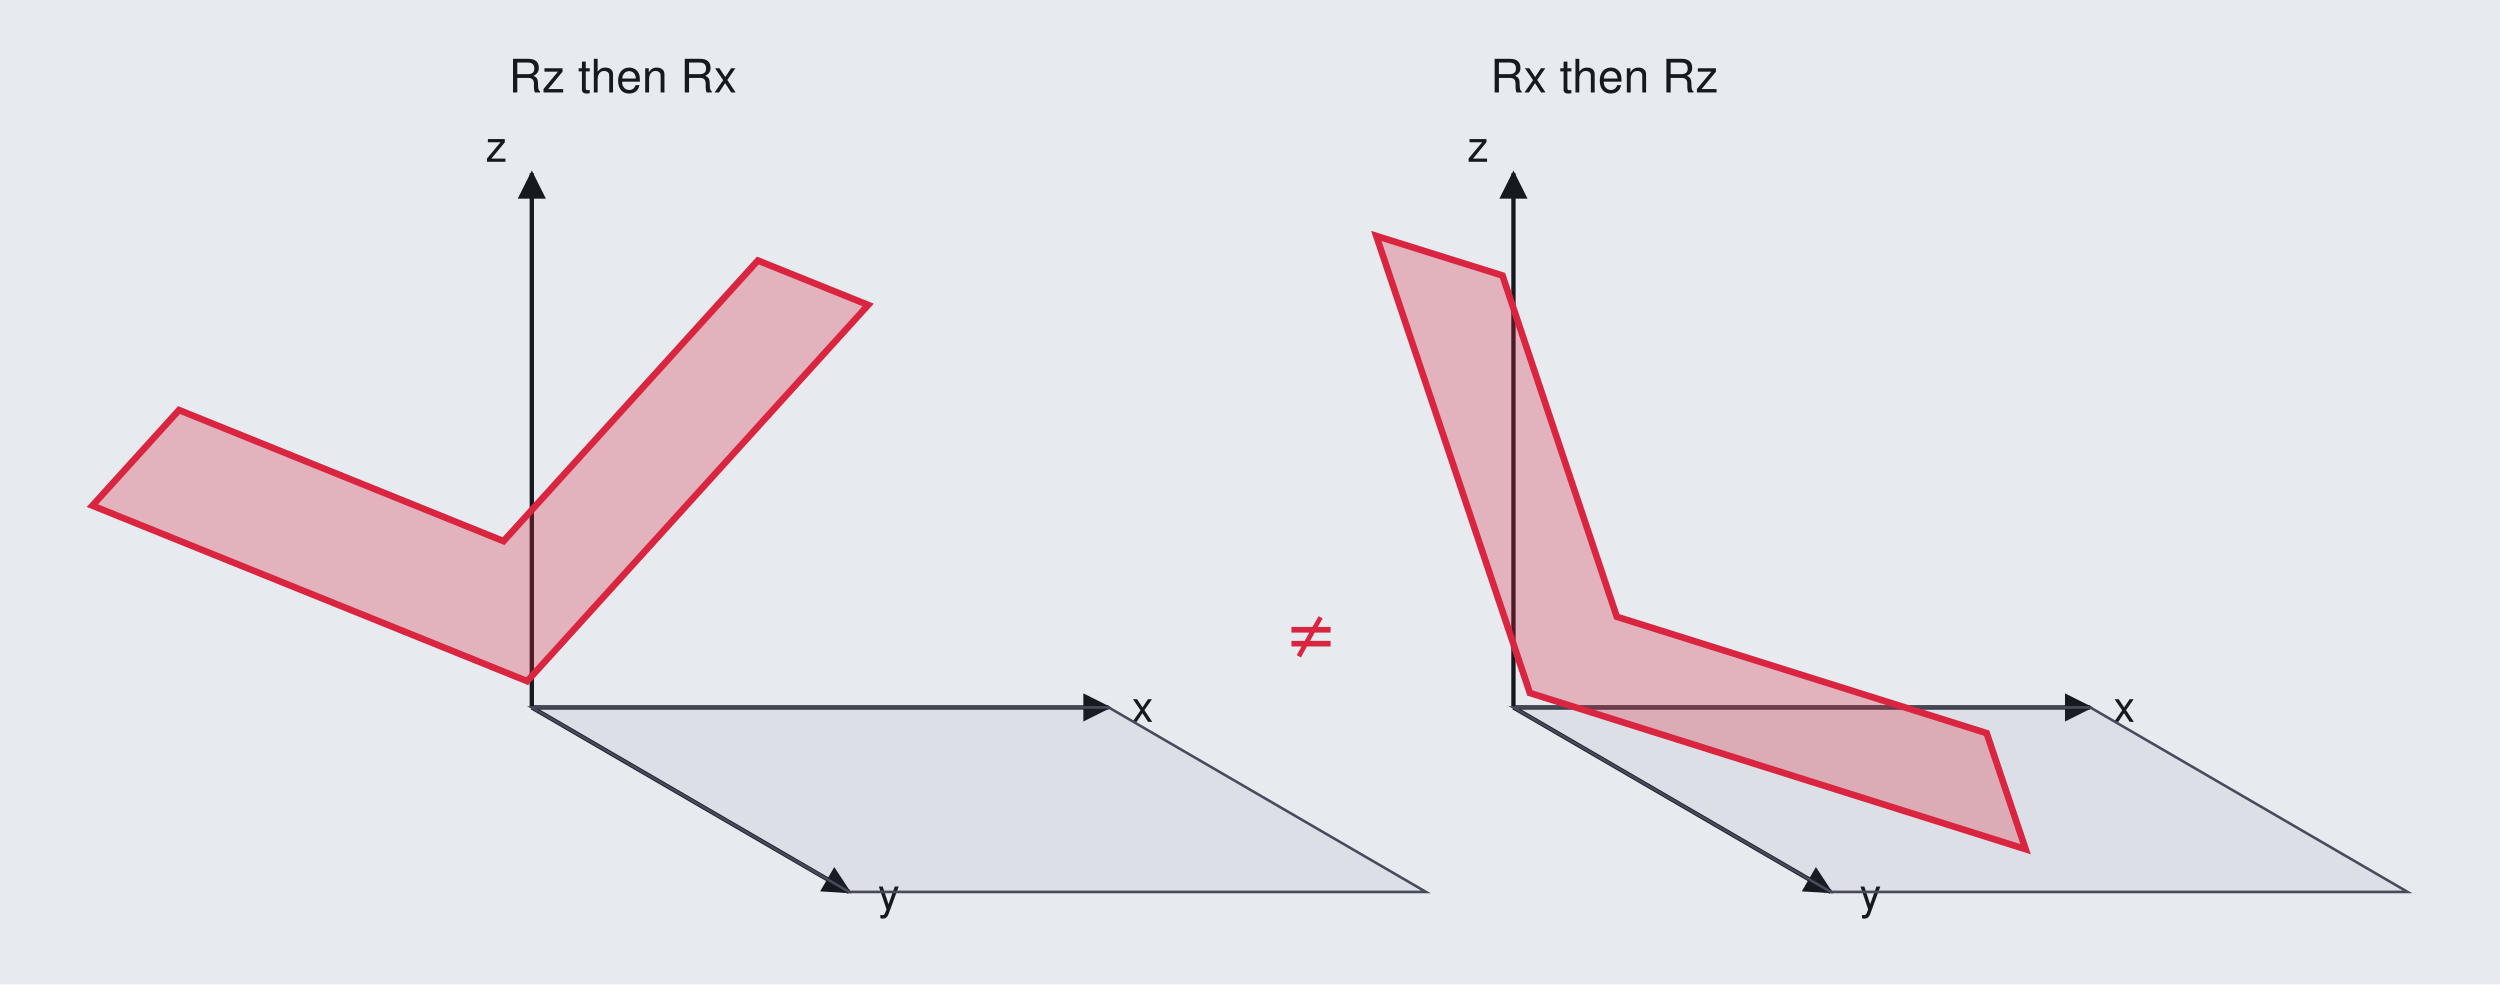
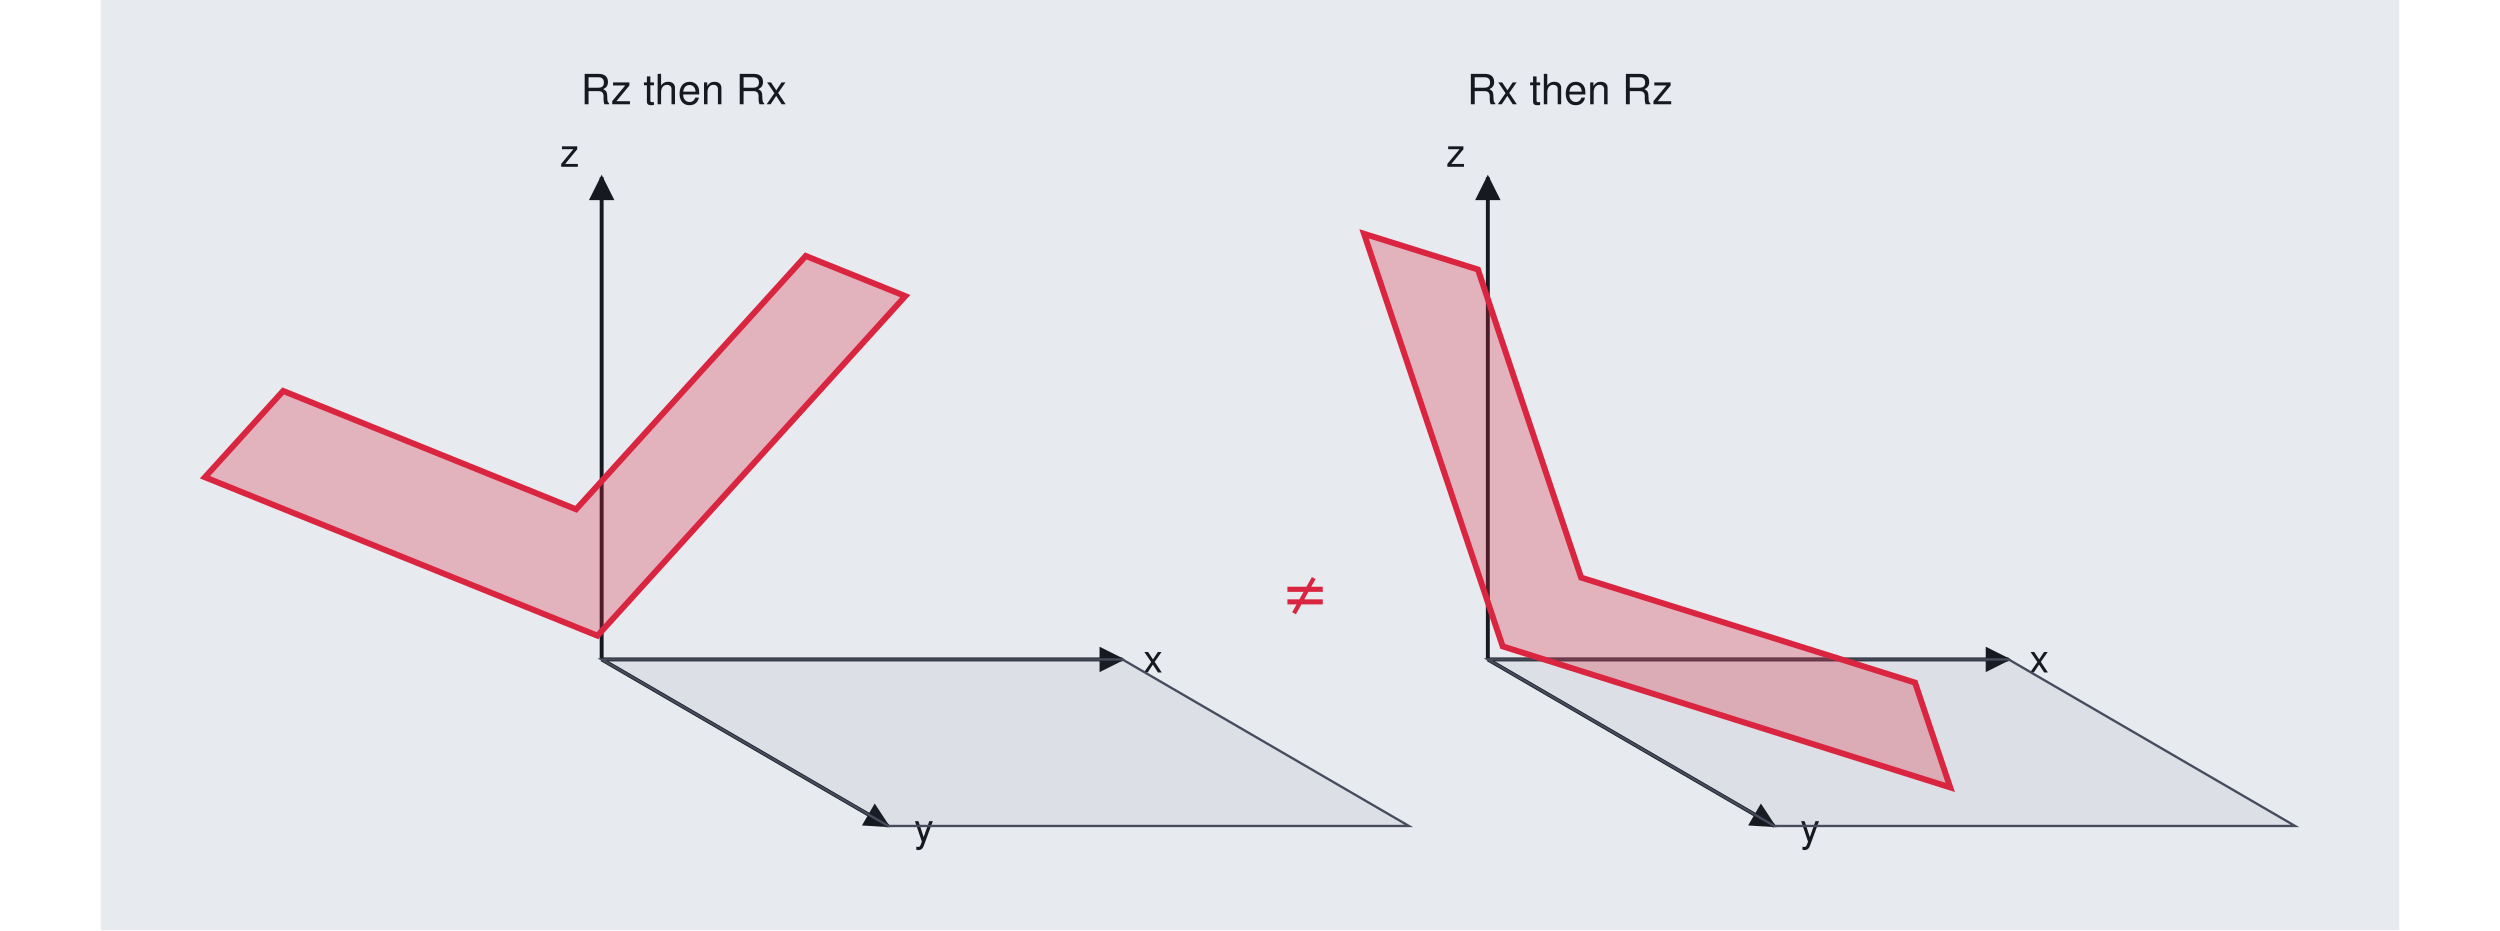
- <svg xmlns="http://www.w3.org/2000/svg" viewBox="-94.2 -35.0 865.9 340.9" width="866" height="341" role="img">
-   <rect x="-94.2" y="-35.0" width="865.9" height="340.9" fill="#e7eaef" />
+ <svg xmlns="http://www.w3.org/2000/svg" viewBox="-102.2 -43.0 881.9 356.9" width="860" height="320" role="img">
+   <rect x="-102.2" y="-43.0" width="881.9" height="356.9" fill="#e7eaef" />
  <defs>
    <marker id="c5a-ink" viewBox="0 0 10 10" refX="9" refY="5" markerWidth="6.5" markerHeight="6.5" orient="auto">
      <path d="M0,0 L10,5 L0,10 z" fill="#171920" />
    </marker>
    <marker id="c5a-coral" viewBox="0 0 10 10" refX="9" refY="5" markerWidth="6.5" markerHeight="6.5" orient="auto">
      <path d="M0,0 L10,5 L0,10 z" fill="#d9253f" />
    </marker>
    <marker id="c5a-blue" viewBox="0 0 10 10" refX="9" refY="5" markerWidth="6.5" markerHeight="6.5" orient="auto">
      <path d="M0,0 L10,5 L0,10 z" fill="#3c00f7" />
    </marker>
  </defs>
  <line x1="90.0" y1="210.0" x2="289.8" y2="210.0" stroke="#171920" stroke-width="1.5" fill="none" marker-end="url(#c5a-ink)" />
  <text x="297.8" y="215.0" font-family="ui-monospace, GeistMonoVariableVF, Helvetica, monospace" font-size="15" fill="#171920" text-anchor="start">x</text>
  <line x1="90.0" y1="210.0" x2="199.9" y2="273.9" stroke="#171920" stroke-width="1.5" fill="none" marker-end="url(#c5a-ink)" />
  <text x="209.9" y="279.9" font-family="ui-monospace, GeistMonoVariableVF, Helvetica, monospace" font-size="15" fill="#171920" text-anchor="start">y</text>
  <line x1="90.0" y1="210.0" x2="90.0" y2="25.0" stroke="#171920" stroke-width="1.5" fill="none" marker-end="url(#c5a-ink)" />
  <text x="74.0" y="21.0" font-family="ui-monospace, GeistMonoVariableVF, Helvetica, monospace" font-size="15" fill="#171920" text-anchor="start">z</text>
  <polygon points="90.0,210.0 289.8,210.0 399.7,273.9 199.9,273.9" fill="#464c5c" fill-opacity="0.07" stroke="#464c5c" stroke-width="0.9" />
  <text x="82.0" y="-3.0" font-family="ui-monospace, GeistMonoVariableVF, Helvetica, monospace" font-size="16" fill="#171920" text-anchor="start">Rz then Rx</text>
  <polygon points="88.4,200.9 206.5,70.6 168.3,55.2 80.2,152.4 -32.2,107.0 -62.2,140.1" fill="#d9253f" fill-opacity="0.28" stroke="#d9253f" stroke-width="2.3" />
  <defs>
    <marker id="c5b-ink" viewBox="0 0 10 10" refX="9" refY="5" markerWidth="6.5" markerHeight="6.5" orient="auto">
      <path d="M0,0 L10,5 L0,10 z" fill="#171920" />
    </marker>
    <marker id="c5b-coral" viewBox="0 0 10 10" refX="9" refY="5" markerWidth="6.5" markerHeight="6.5" orient="auto">
      <path d="M0,0 L10,5 L0,10 z" fill="#d9253f" />
    </marker>
    <marker id="c5b-blue" viewBox="0 0 10 10" refX="9" refY="5" markerWidth="6.5" markerHeight="6.5" orient="auto">
      <path d="M0,0 L10,5 L0,10 z" fill="#3c00f7" />
    </marker>
  </defs>
  <line x1="430.0" y1="210.0" x2="629.8" y2="210.0" stroke="#171920" stroke-width="1.5" fill="none" marker-end="url(#c5b-ink)" />
  <text x="637.8" y="215.0" font-family="ui-monospace, GeistMonoVariableVF, Helvetica, monospace" font-size="15" fill="#171920" text-anchor="start">x</text>
  <line x1="430.0" y1="210.0" x2="539.9" y2="273.9" stroke="#171920" stroke-width="1.5" fill="none" marker-end="url(#c5b-ink)" />
  <text x="549.9" y="279.9" font-family="ui-monospace, GeistMonoVariableVF, Helvetica, monospace" font-size="15" fill="#171920" text-anchor="start">y</text>
  <line x1="430.0" y1="210.0" x2="430.0" y2="25.0" stroke="#171920" stroke-width="1.5" fill="none" marker-end="url(#c5b-ink)" />
  <text x="414.0" y="21.0" font-family="ui-monospace, GeistMonoVariableVF, Helvetica, monospace" font-size="15" fill="#171920" text-anchor="start">z</text>
  <polygon points="430.0,210.0 629.8,210.0 739.7,273.9 539.9,273.9" fill="#464c5c" fill-opacity="0.07" stroke="#464c5c" stroke-width="0.9" />
  <text x="422.0" y="-3.0" font-family="ui-monospace, GeistMonoVariableVF, Helvetica, monospace" font-size="16" fill="#171920" text-anchor="start">Rx then Rz</text>
  <polygon points="435.7,205.0 607.4,259.1 593.9,218.9 465.8,178.6 426.2,60.4 382.5,46.7" fill="#d9253f" fill-opacity="0.28" stroke="#d9253f" stroke-width="2.3" />
  <text x="359.9" y="192.0" font-family="ui-monospace, GeistMonoVariableVF, Helvetica, monospace" font-size="28" fill="#d9253f" text-anchor="middle">≠</text>
</svg>
